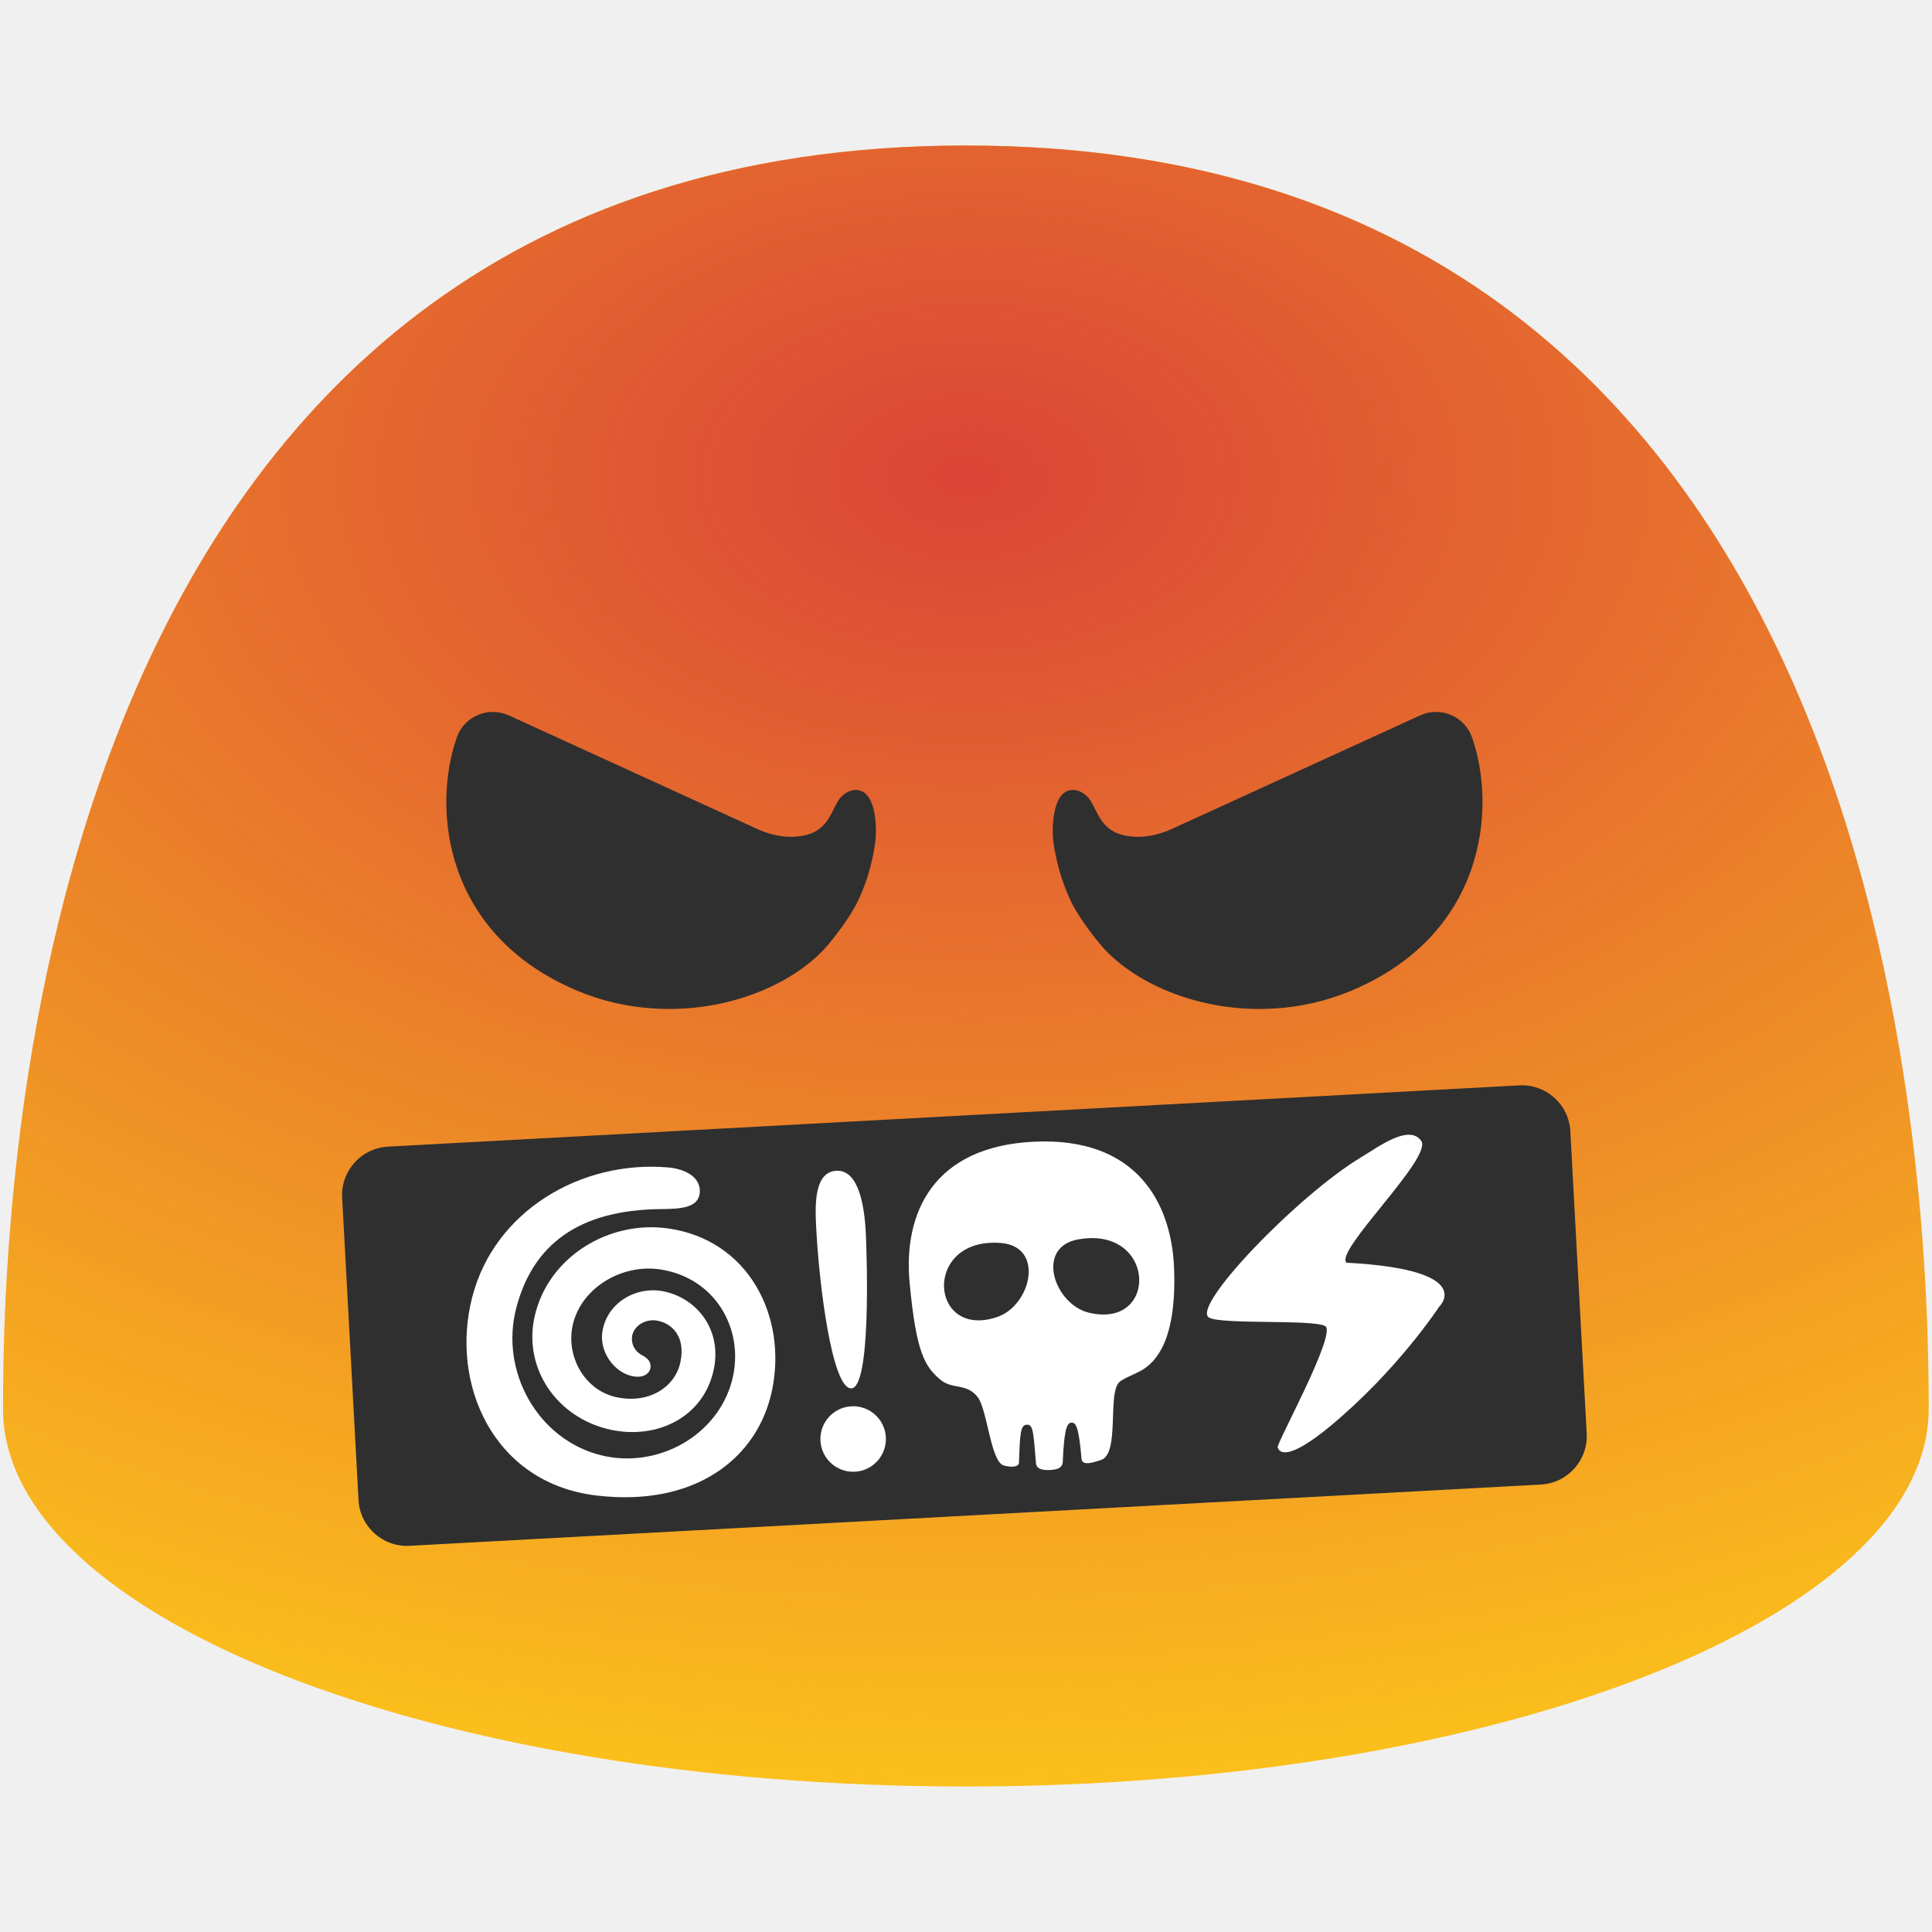
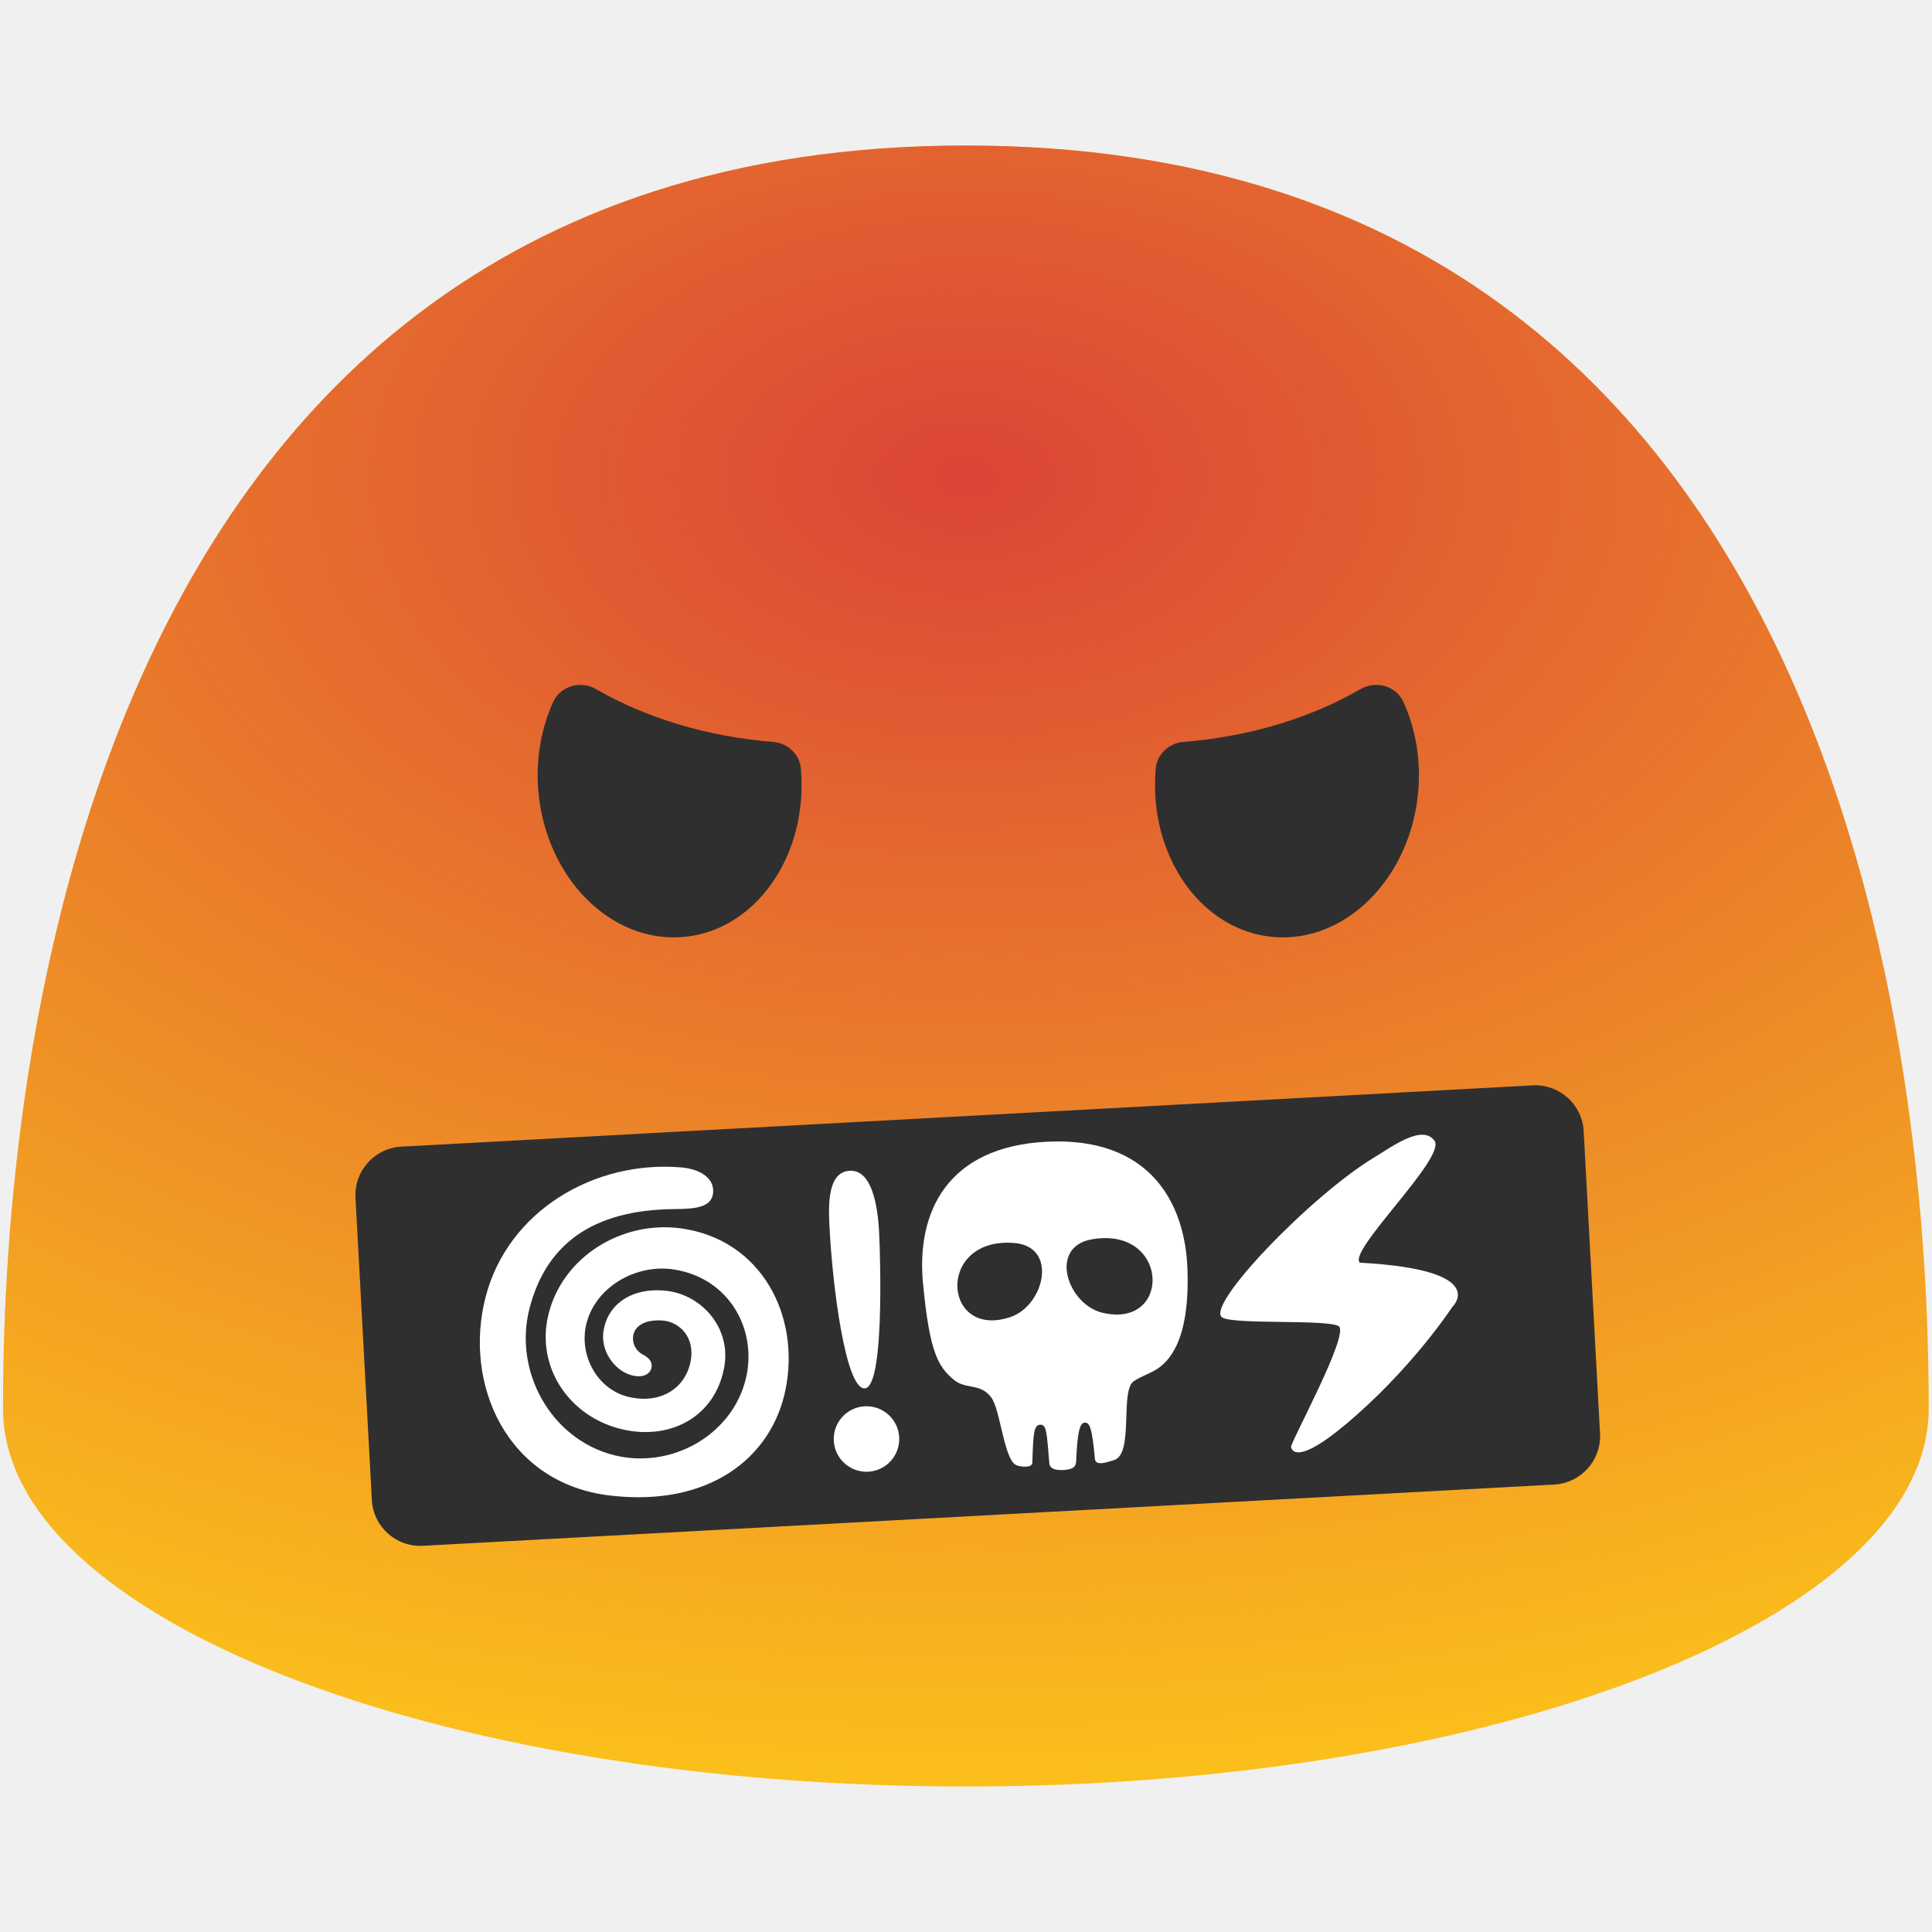
<svg xmlns="http://www.w3.org/2000/svg" width="100%" height="100%" viewBox="0 0 128 128" version="1.1" xml:space="preserve" style="fill-rule:evenodd;clip-rule:evenodd;stroke-linejoin:round;stroke-miterlimit:2;" id="svg9448">
  <path d="M63.99,9.64C1.68,9.64 0.2,79.5 0.2,93.33C0.2,107.16 28.76,118.36 63.99,118.36C99.23,118.36 127.78,107.15 127.78,93.33C127.78,79.5 126.31,9.64 63.99,9.64Z" style="fill:rgb(252,194,27);fill-rule:nonzero;" id="path9416" />
  <g id="g9427">
    <clipPath id="_clip1">
      <path d="M63.99,9.64C1.68,9.64 0.2,79.5 0.2,93.33C0.2,107.16 28.76,118.36 63.99,118.36C99.23,118.36 127.78,107.15 127.78,93.33C127.78,79.5 126.31,9.64 63.99,9.64Z" id="path9418" />
    </clipPath>
    <g clip-path="url(#_clip1)" id="g9425">
      <g transform="matrix(2.19156,0,0,1.86971,-76.2596,-57.7292)" id="g9423">
        <ellipse cx="64" cy="47.638" rx="64" ry="47.638" style="fill:url(#_Radial2);" id="ellipse9421" />
      </g>
    </g>
  </g>
  <path d="m 43.484,95.798 c 2.05,1.246 4.517,0.25 6.703,-0.312 6.114,-1.566 11.526,-1.868 14.123,-1.989 2.597,-0.121 8.024,-0.323 14.246,0.668 2.229,0.357 4.777,1.119 6.703,-0.312 2.438,-1.825 0.295,-7.852 -3.863,-11.803 -2.514,-2.386 -8.463,-6.964 -17.933,-6.523 -9.47,0.441 -14.958,5.552 -17.249,8.161 -3.753,4.329 -5.326,10.529 -2.73,12.11 z" style="fill:#ed6c30;fill-rule:nonzero" id="path9433" />
-   <path d="m 104.038,74.938 c -0.096,-1.766 -1.61,-3.125 -3.377,-3.03 l -74.963,4.06 c -1.766,0.096 -3.125,1.61 -3.03,3.377 l 1.085,20.039 c 0.096,1.766 1.61,3.125 3.377,3.03 l 74.963,-4.06 c 1.766,-0.096 3.125,-1.61 3.03,-3.377 z" style="fill:#2f2f2f;stroke-width:1;fill-opacity:1" id="path9435" />
  <defs id="defs9446">
    <radialGradient id="_Radial2" cx="0" cy="0" r="1" gradientUnits="userSpaceOnUse" gradientTransform="matrix(64,0,0,47.6377,64,47.6377)">
      <stop offset="0" style="stop-color:rgb(219,68,55);stop-opacity:1" id="stop9441" />
      <stop offset="1" style="stop-color:rgb(219,68,55);stop-opacity:0" id="stop9443" />
    </radialGradient>
  </defs>
-   <g fill="#2f2f2f" id="g9575" transform="translate(-1.9990187e-4,-2.4137931e-4)">
-     <path d="m 97.53,48.87 a 2.5,2.5 0 0 0 -1.4,-1.5 c -0.66,-0.28 -1.4,-0.27 -2.05,0.03 l -16.51,7.55 c 0,0 -1.08,0.51 -2.19,0.49 -2.27,-0.03 -2.51,-1.34 -3.1,-2.34 -0.27,-0.48 -0.94,-0.95 -1.57,-0.69 -1.07,0.45 -1,2.79 -0.92,3.38 0.25,1.74 0.75,3.09 1.23,4.06 0.59,1.18 1.91,2.82 2.36,3.25 2.45,2.44 6.67,3.97 10.96,3.72 C 86.1,66.73 87.8,66.34 89.4,65.69 98.38,62 99.18,53.6 97.53,48.87 Z m -67.27,0 a 2.5,2.5 0 0 1 1.4,-1.5 c 0.66,-0.28 1.4,-0.27 2.06,0.03 l 16.51,7.55 c 0,0 1.07,0.51 2.18,0.49 2.27,-0.03 2.52,-1.34 3.09,-2.34 0.28,-0.48 0.94,-0.95 1.57,-0.69 1.07,0.45 1,2.79 0.92,3.38 -0.24,1.74 -0.74,3.09 -1.23,4.06 -0.59,1.18 -1.91,2.82 -2.36,3.25 -2.46,2.44 -6.67,3.97 -10.97,3.72 C 41.66,66.73 39.96,66.34 38.37,65.69 29.41,62 28.61,53.6 30.26,48.87 Z" id="path9573" />
+   <g id="g27676" transform="translate(0.8838835)">
+     <path d="m 104.038,74.938 c -0.096,-1.766 -1.61,-3.125 -3.377,-3.03 l -74.963,4.06 c -1.766,0.096 -3.125,1.61 -3.03,3.377 l 1.085,20.039 c 0.096,1.766 1.61,3.125 3.377,3.03 l 74.963,-4.06 c 1.766,-0.096 3.125,-1.61 3.03,-3.377 z" style="fill:#2f2f2f;fill-opacity:1;stroke-width:1" id="path9435" />
+     <path style="color:#000000;clip-rule:nonzero;fill:#ffffff;stroke-width:1.781;stroke-linejoin:miter;-inkscape-stroke:none" d="m 51.152,92.104 c 1.014,-4.907 -1.571,-9.98 -6.912,-10.72 -3.899,-0.54 -7.912,1.873 -8.814,5.812 -0.788,3.442 1.461,6.76 5.044,7.529 3.076,0.66 5.971,-0.842 6.611,-4.049 0.537,-2.689 -1.477,-4.838 -3.687,-5.139 -2.284,-0.311 -4.033,0.784 -4.302,2.702 -0.209,1.488 1.062,2.963 2.385,2.941 0.439,-0.008 0.807,-0.253 0.813,-0.692 0.005,-0.361 -0.266,-0.574 -0.584,-0.746 -0.511,-0.277 -0.705,-0.778 -0.642,-1.228 0.1,-0.711 0.868,-1.12 1.986,-1.022 1.029,0.09 2.15,1.056 1.817,2.723 -0.341,1.707 -1.904,2.817 -4.04,2.349 -2.096,-0.458 -3.355,-2.706 -2.877,-4.793 0.566,-2.472 3.27,-4.046 5.781,-3.67 3.681,0.551 5.602,3.985 4.79,7.275 -0.925,3.748 -4.978,5.973 -8.715,5.035 -4.2,-1.054 -6.683,-5.569 -5.608,-9.728 1.082,-4.186 4.092,-6.53 9.603,-6.578 1.314,-0.011 2.503,-0.079 2.564,-1.121 0.058,-1.001 -0.969,-1.544 -2.127,-1.641 -5.752,-0.481 -11.476,2.885 -12.951,8.593 -1.483,5.736 1.381,12.339 8.245,13.147 6.566,0.773 10.694,-2.5 11.62,-6.979 z" id="path11228" />
+     <path style="fill:#ffffff;fill-opacity:1;stroke-width:3;stroke-linecap:round;stroke-dasharray:none" d="m 54.066,81.149 c 0.18,3.864 1.055,10.894 2.341,10.834 1.286,-0.06 1.044,-8.389 0.956,-10.268 -0.088,-1.88 -0.493,-4.216 -1.938,-4.149 -1.445,0.067 -1.428,2.121 -1.36,3.583 z" id="path11237" />
+     <circle style="fill:#ffffff;stroke-width:1" cx="52.029" cy="97.863" r="2.17" id="circle3055" transform="rotate(-2.665192)" />
+     <path id="path13863" style="fill:#ffffff;stroke-width:1" d="m 68.52,75.64 c -6.719,0.313 -8.686,4.753 -8.255,9.35 0.431,4.598 0.998,5.548 2.039,6.419 0.804,0.673 1.734,0.2 2.472,1.157 0.632,0.82 0.856,4.208 1.694,4.513 0.309,0.113 1.031,0.188 1.041,-0.177 0.06,-2.024 0.115,-2.492 0.522,-2.511 0.418,-0.019 0.433,0.472 0.601,2.535 0.031,0.374 0.368,0.492 0.922,0.466 0.658,-0.031 0.841,-0.22 0.856,-0.568 0.082,-1.864 0.227,-2.555 0.564,-2.57 0.3,-0.014 0.489,0.204 0.68,2.399 0.046,0.523 0.876,0.196 1.261,0.085 1.344,-0.388 0.377,-4.613 1.317,-5.233 0.445,-0.294 0.917,-0.449 1.361,-0.696 1.024,-0.569 2.359,-2.07 2.193,-6.734 -0.158,-4.429 -2.524,-8.749 -9.27,-8.435 z m 3.587,6.393 c 1.438,-0.074 2.412,0.512 2.931,1.307 1.103,1.697 0.122,4.351 -2.891,3.631 -2.307,-0.555 -3.592,-4.363 -0.687,-4.864 0.224,-0.038 0.441,-0.063 0.647,-0.074 z m -6.455,0.303 c 0.205,-0.009 0.421,-0.004 0.648,0.014 2.942,0.226 2.016,4.137 -0.229,4.904 -2.933,0.998 -4.157,-1.554 -3.216,-3.344 0.441,-0.839 1.359,-1.513 2.797,-1.574 z" />
+     <path d="m 90.164,76.68 c -4.176,2.512 -11.355,9.958 -10.043,10.624 0.894,0.455 6.885,0.1 7.678,0.552 0.793,0.452 -3.215,7.745 -3.149,8.025 0.085,0.348 0.627,0.973 3.506,-1.416 4.454,-3.698 7.184,-7.881 7.184,-7.881 0,0 2.609,-2.457 -6.128,-2.927 -0.843,-0.761 5.751,-6.978 4.944,-8.08 -0.816,-1.113 -2.808,0.391 -3.991,1.103 z" fill="#ffca28" id="path15516" style="fill:#ffffff;stroke-width:1" />
  </g>
-   <path style="color:#000000;clip-rule:nonzero;fill:#ffffff;stroke-width:1.781;stroke-linejoin:miter;-inkscape-stroke:none" d="m 51.152,92.104 c 1.014,-4.907 -1.571,-9.98 -6.912,-10.72 -3.899,-0.54 -7.912,1.873 -8.814,5.812 -0.788,3.442 1.461,6.76 5.044,7.529 3.076,0.66 6.19,-0.842 6.829,-4.049 0.537,-2.689 -1.24,-4.756 -3.437,-5.139 -1.784,-0.311 -3.689,0.815 -3.958,2.733 -0.209,1.488 1.062,2.963 2.385,2.941 0.439,-0.008 0.807,-0.253 0.813,-0.692 0.005,-0.361 -0.266,-0.574 -0.584,-0.746 -0.511,-0.277 -0.705,-0.778 -0.642,-1.228 0.1,-0.711 0.9,-1.182 1.642,-1.053 1.018,0.177 1.9,1.056 1.567,2.723 -0.341,1.707 -2.123,2.817 -4.259,2.349 -2.096,-0.458 -3.355,-2.706 -2.877,-4.793 0.566,-2.472 3.27,-4.046 5.781,-3.67 3.681,0.551 5.602,3.985 4.79,7.275 -0.925,3.748 -4.978,5.973 -8.715,5.035 -4.2,-1.054 -6.683,-5.569 -5.608,-9.728 1.082,-4.186 4.092,-6.53 9.603,-6.578 1.314,-0.011 2.503,-0.079 2.564,-1.121 0.058,-1.001 -0.969,-1.544 -2.127,-1.641 -5.752,-0.481 -11.476,2.885 -12.951,8.593 -1.483,5.736 1.381,12.339 8.245,13.147 6.566,0.773 10.694,-2.5 11.62,-6.979 z" id="path11228" />
-   <path style="fill:#ffffff;fill-opacity:1;stroke-width:3;stroke-linecap:round;stroke-dasharray:none" d="m 54.066,81.149 c 0.18,3.864 1.055,10.894 2.341,10.834 1.286,-0.06 1.044,-8.389 0.956,-10.268 -0.088,-1.88 -0.493,-4.216 -1.938,-4.149 -1.445,0.067 -1.428,2.121 -1.36,3.583 z" id="path11237" />
-   <circle style="fill:#ffffff;stroke-width:1" cx="52.029" cy="97.863" r="2.17" id="circle3055" transform="rotate(-2.665192)" />
-   <path id="path13863" style="fill:#ffffff;stroke-width:1" d="m 68.52,75.64 c -6.719,0.313 -8.686,4.753 -8.255,9.35 0.431,4.598 0.998,5.548 2.039,6.419 0.804,0.673 1.734,0.2 2.472,1.157 0.632,0.82 0.856,4.208 1.694,4.513 0.309,0.113 1.031,0.188 1.041,-0.177 0.06,-2.024 0.115,-2.492 0.522,-2.511 0.418,-0.019 0.433,0.472 0.601,2.535 0.031,0.374 0.368,0.492 0.922,0.466 0.658,-0.031 0.841,-0.22 0.856,-0.568 0.082,-1.864 0.227,-2.555 0.564,-2.57 0.3,-0.014 0.489,0.204 0.68,2.399 0.046,0.523 0.876,0.196 1.261,0.085 1.344,-0.388 0.377,-4.613 1.317,-5.233 0.445,-0.294 0.917,-0.449 1.361,-0.696 1.024,-0.569 2.359,-2.07 2.193,-6.734 -0.158,-4.429 -2.524,-8.749 -9.27,-8.435 z m 3.587,6.393 c 1.438,-0.074 2.412,0.512 2.931,1.307 1.103,1.697 0.122,4.351 -2.891,3.631 -2.307,-0.555 -3.592,-4.363 -0.687,-4.864 0.224,-0.038 0.441,-0.063 0.647,-0.074 z m -6.455,0.303 c 0.205,-0.009 0.421,-0.004 0.648,0.014 2.942,0.226 2.016,4.137 -0.229,4.904 -2.933,0.998 -4.157,-1.554 -3.216,-3.344 0.441,-0.839 1.359,-1.513 2.797,-1.574 z" />
-   <path d="m 90.164,76.68 c -4.176,2.512 -11.355,9.958 -10.043,10.624 0.894,0.455 6.885,0.1 7.678,0.552 0.793,0.452 -3.215,7.745 -3.149,8.025 0.085,0.348 0.627,0.973 3.506,-1.416 4.454,-3.698 7.184,-7.881 7.184,-7.881 0,0 2.609,-2.457 -6.128,-2.927 -0.843,-0.761 5.751,-6.978 4.944,-8.08 -0.816,-1.113 -2.808,0.391 -3.991,1.103 z" fill="#ffca28" id="path15516" style="fill:#ffffff;stroke-width:1" />
+   <g id="g9431" style="clip-rule:evenodd;fill-rule:evenodd;stroke-linejoin:round;stroke-miterlimit:2" transform="translate(2.6801823e-4,-1.943518)">
+     <path d="m 51.25,51.1 c 0.94,0.08 1.72,0.82 1.81,1.75 v 0.02 c 0.5,5.74 -2.99,10.73 -7.78,11.15 -4.79,0.42 -9.1,-3.89 -9.61,-9.63 -0.19,-2.15 0.19,-4.2 0.98,-5.94 0.49,-1.07 1.82,-1.44 2.84,-0.85 3.31,1.91 7.35,3.15 11.76,3.5 z m 27.13,0 c -0.94,0.08 -1.72,0.82 -1.81,1.75 v 0.02 c -0.5,5.74 2.99,10.73 7.78,11.15 4.79,0.42 9.1,-3.89 9.61,-9.63 0.19,-2.15 -0.19,-4.2 -0.98,-5.94 -0.49,-1.07 -1.82,-1.44 -2.84,-0.85 -3.31,1.91 -7.35,3.15 -11.76,3.5 z" style="fill:#2f2f2f;fill-rule:nonzero" id="path9429" />
+   </g>
</svg>
